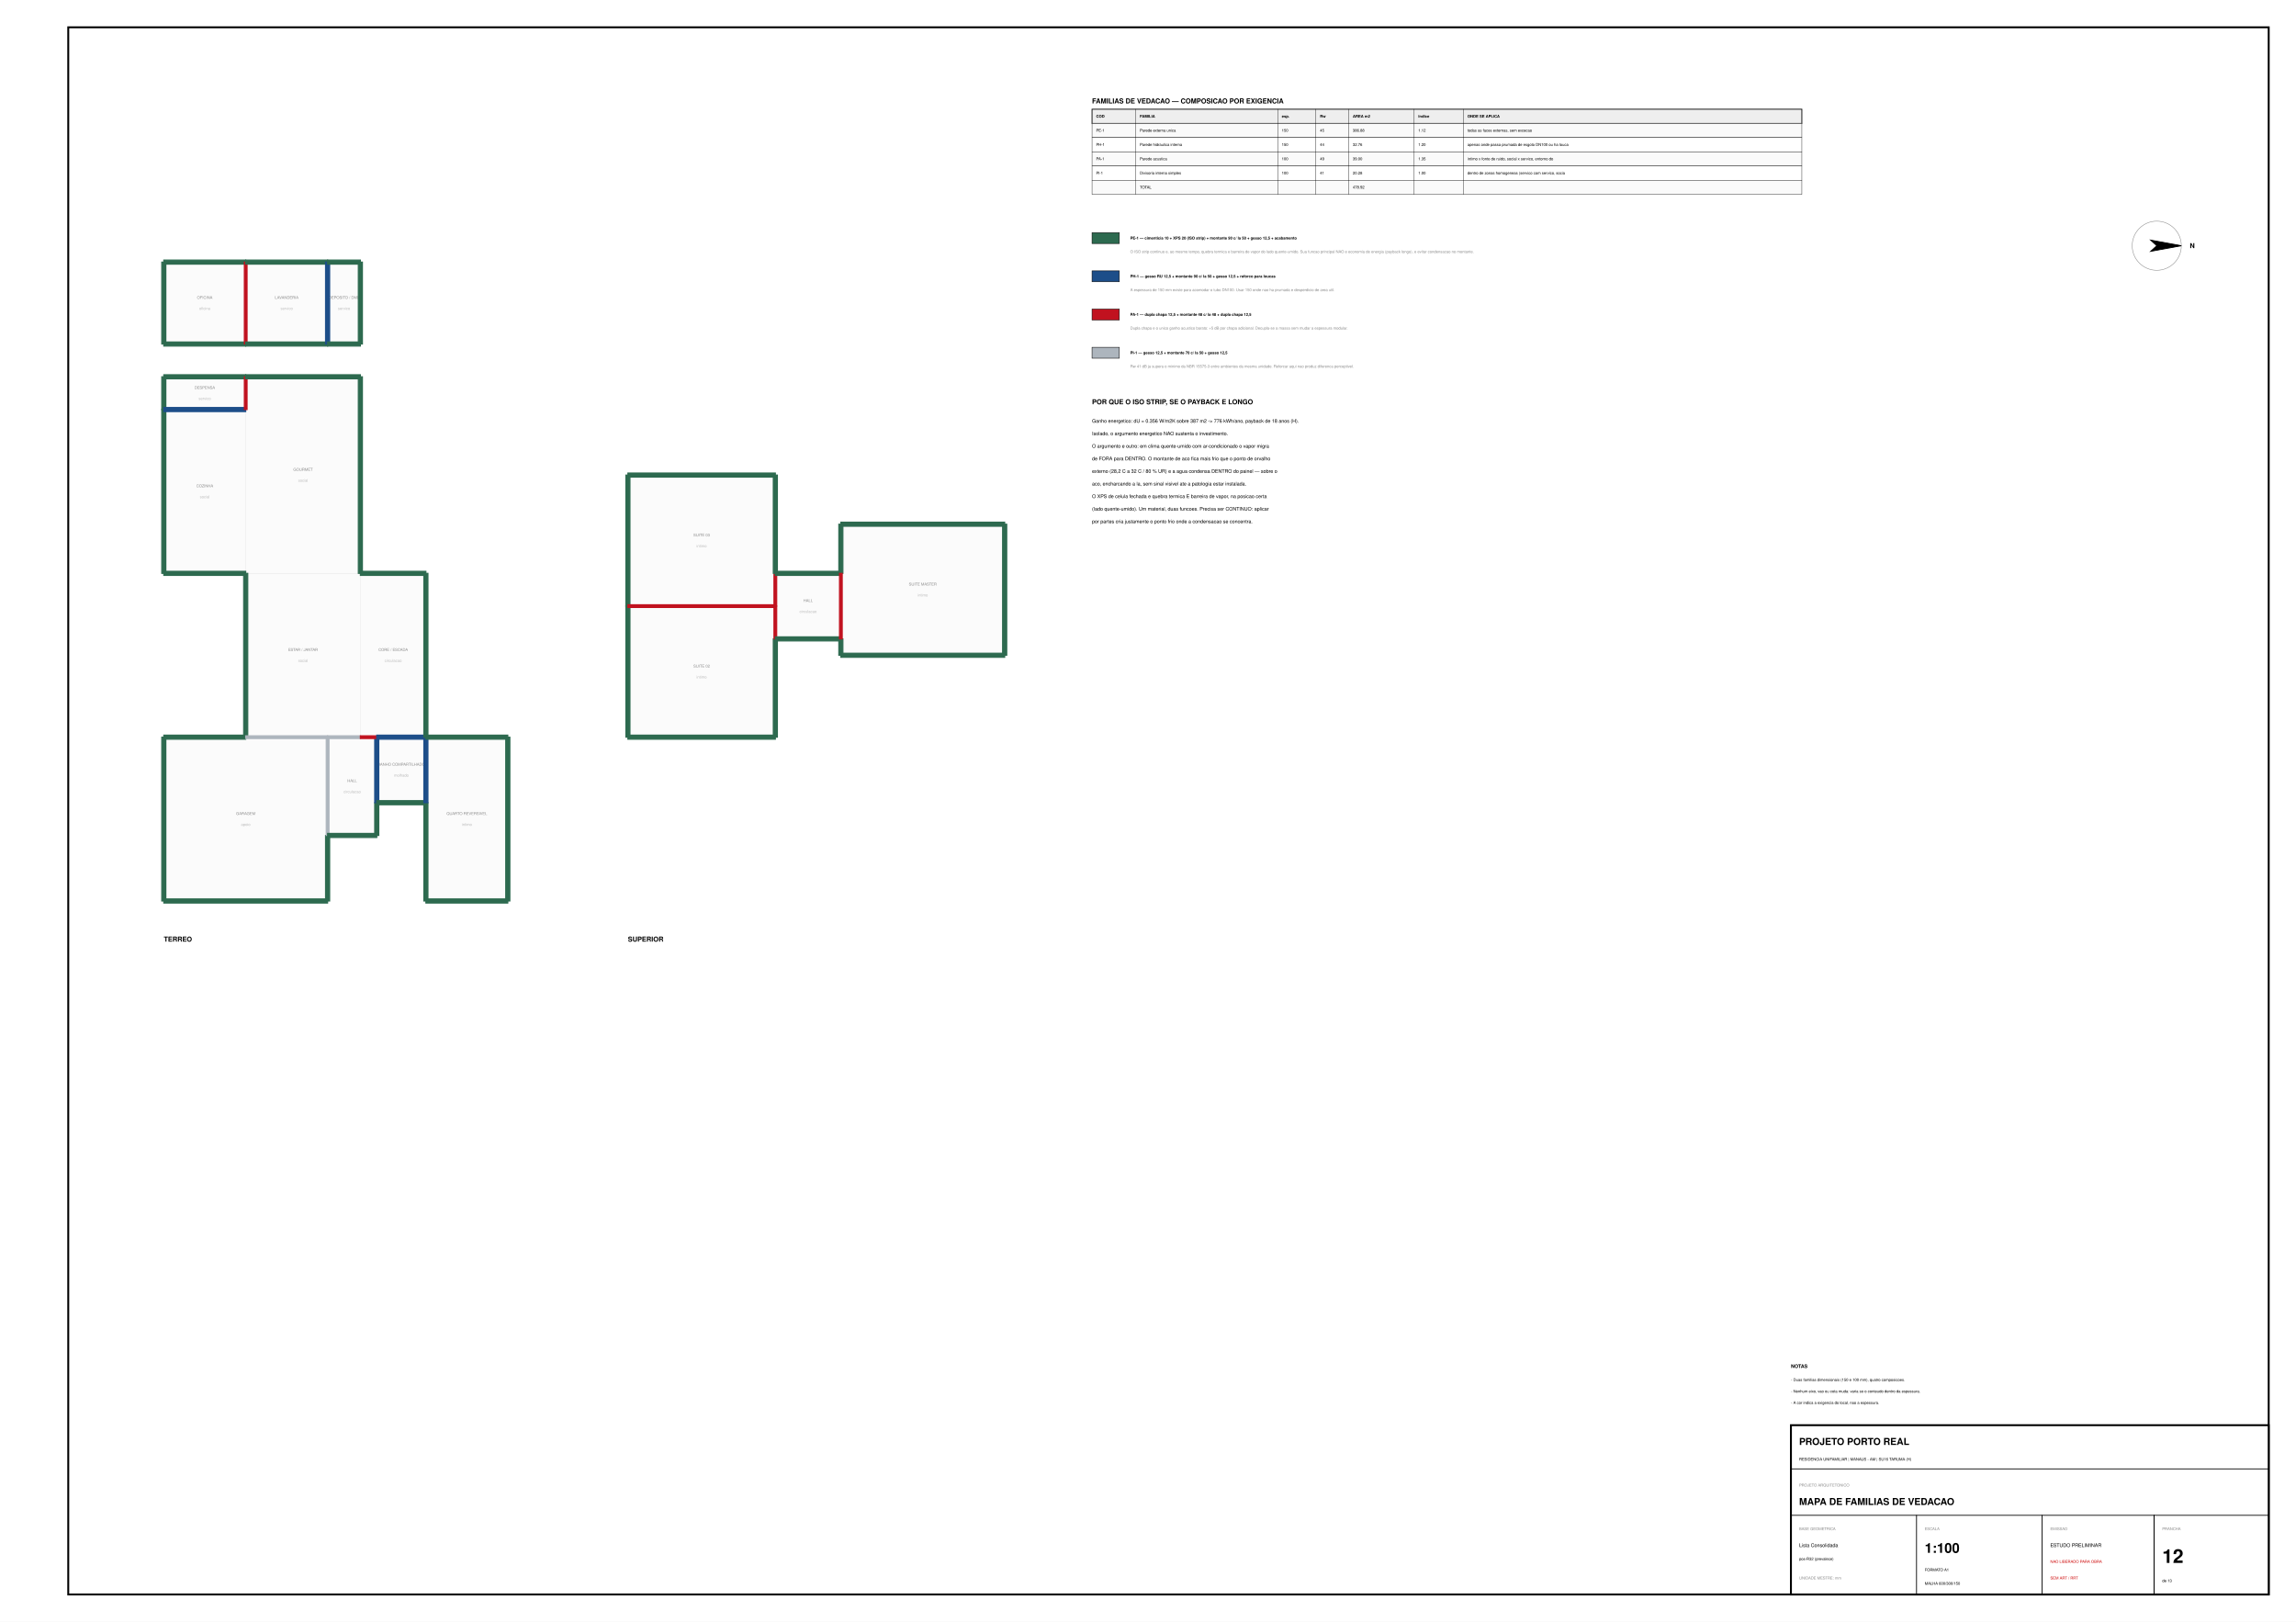
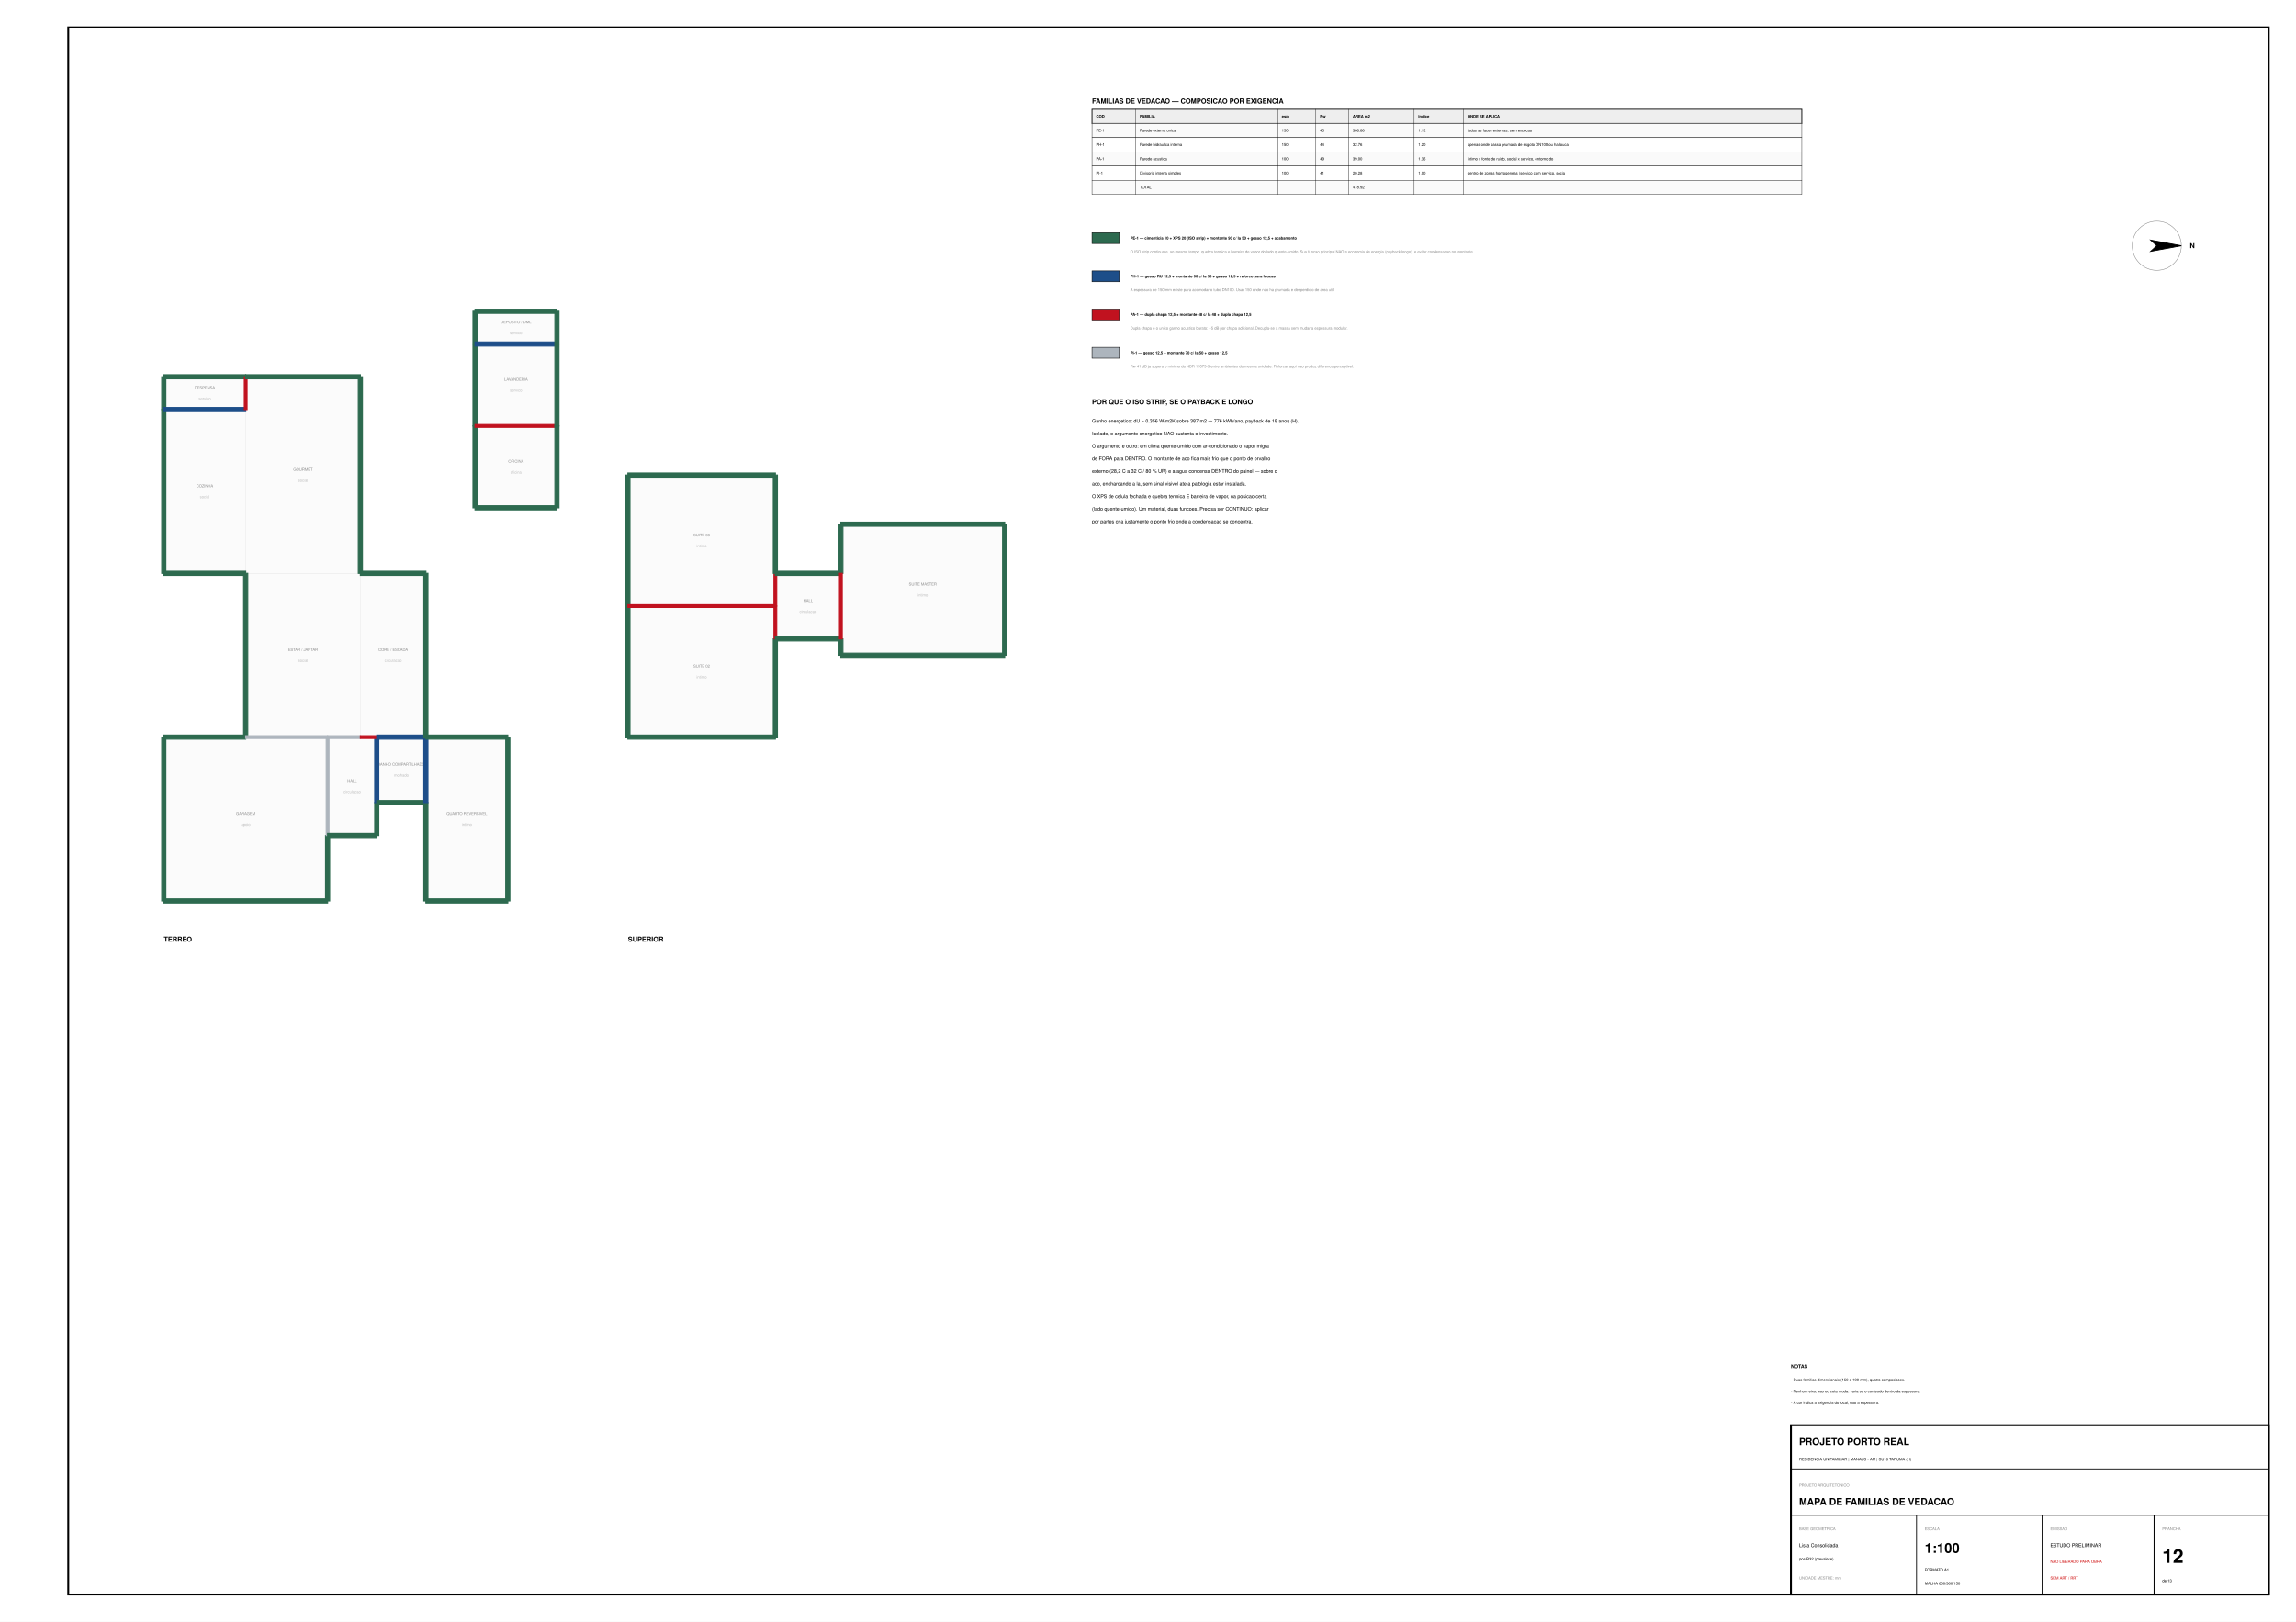
<svg xmlns="http://www.w3.org/2000/svg" version="1.1" width="841mm" height="594mm" viewBox="0 0 841 594">
  <rect width="841" height="594" fill="#ffffff" />
  <rect x="25.0" y="10" width="806.00" height="574.00" fill="none" stroke="#000" stroke-width="0.7" />
  <polygon points="656.000,522.000 831.000,522.000 831.000,584.000 656.000,584.000" stroke="#000000" stroke-width="0.7" fill="#fff" stroke-linejoin="miter" />
  <text x="659.000" y="528.000" font-family="Helvetica, Arial, sans-serif" font-size="3.50" font-weight="bold" fill="#000000" text-anchor="start" dominant-baseline="middle">PROJETO PORTO REAL</text>
  <text x="659.000" y="534.500" font-family="Helvetica, Arial, sans-serif" font-size="1.40" font-weight="normal" fill="#000000" text-anchor="start" dominant-baseline="middle">RESIDENCIA UNIFAMILIAR  |  MANAUS - AM  |  SU16 TARUMA (H)</text>
  <line x1="656.000" y1="538.000" x2="831.000" y2="538.000" stroke="#000000" stroke-width="0.3" fill="none" stroke-linecap="round" />
  <text x="659.000" y="544.000" font-family="Helvetica, Arial, sans-serif" font-size="1.40" font-weight="normal" fill="#8a8a8a" text-anchor="start" dominant-baseline="middle">PROJETO ARQUITETONICO</text>
  <text x="659.000" y="550.000" font-family="Helvetica, Arial, sans-serif" font-size="3.50" font-weight="bold" fill="#000000" text-anchor="start" dominant-baseline="middle">MAPA DE FAMILIAS DE VEDACAO</text>
  <line x1="656.000" y1="555.000" x2="831.000" y2="555.000" stroke="#000000" stroke-width="0.3" fill="none" stroke-linecap="round" />
  <line x1="702.000" y1="555.000" x2="702.000" y2="584.000" stroke="#000000" stroke-width="0.3" fill="none" stroke-linecap="round" />
  <line x1="748.000" y1="555.000" x2="748.000" y2="584.000" stroke="#000000" stroke-width="0.3" fill="none" stroke-linecap="round" />
  <line x1="789.000" y1="555.000" x2="789.000" y2="584.000" stroke="#000000" stroke-width="0.3" fill="none" stroke-linecap="round" />
  <line x1="789.000" y1="555.000" x2="789.000" y2="584.000" stroke="#000000" stroke-width="0.3" fill="none" stroke-linecap="round" />
  <text x="659.000" y="560.000" font-family="Helvetica, Arial, sans-serif" font-size="1.40" font-weight="normal" fill="#8a8a8a" text-anchor="start" dominant-baseline="middle">BASE GEOMETRICA</text>
  <text x="659.000" y="566.000" font-family="Helvetica, Arial, sans-serif" font-size="1.80" font-weight="normal" fill="#000000" text-anchor="start" dominant-baseline="middle">Lista Consolidada</text>
  <text x="659.000" y="571.000" font-family="Helvetica, Arial, sans-serif" font-size="1.40" font-weight="normal" fill="#000000" text-anchor="start" dominant-baseline="middle">pos-R32 (prevalece)</text>
  <text x="659.000" y="578.000" font-family="Helvetica, Arial, sans-serif" font-size="1.40" font-weight="normal" fill="#8a8a8a" text-anchor="start" dominant-baseline="middle">UNIDADE MESTRE: mm</text>
  <text x="705.000" y="560.000" font-family="Helvetica, Arial, sans-serif" font-size="1.40" font-weight="normal" fill="#8a8a8a" text-anchor="start" dominant-baseline="middle">ESCALA</text>
  <text x="705.000" y="567.000" font-family="Helvetica, Arial, sans-serif" font-size="5.00" font-weight="bold" fill="#000000" text-anchor="start" dominant-baseline="middle">1:100</text>
  <text x="705.000" y="575.000" font-family="Helvetica, Arial, sans-serif" font-size="1.40" font-weight="normal" fill="#000000" text-anchor="start" dominant-baseline="middle">FORMATO A1</text>
  <text x="705.000" y="580.000" font-family="Helvetica, Arial, sans-serif" font-size="1.40" font-weight="normal" fill="#000000" text-anchor="start" dominant-baseline="middle">MALHA 600/300/150</text>
  <text x="751.000" y="560.000" font-family="Helvetica, Arial, sans-serif" font-size="1.40" font-weight="normal" fill="#8a8a8a" text-anchor="start" dominant-baseline="middle">EMISSAO</text>
  <text x="751.000" y="566.000" font-family="Helvetica, Arial, sans-serif" font-size="1.80" font-weight="normal" fill="#000000" text-anchor="start" dominant-baseline="middle">ESTUDO PRELIMINAR</text>
  <text x="751.000" y="572.000" font-family="Helvetica, Arial, sans-serif" font-size="1.40" font-weight="normal" fill="#c00" text-anchor="start" dominant-baseline="middle">NAO LIBERADO PARA OBRA</text>
  <text x="751.000" y="578.000" font-family="Helvetica, Arial, sans-serif" font-size="1.40" font-weight="normal" fill="#c00" text-anchor="start" dominant-baseline="middle">SEM ART / RRT</text>
  <text x="792.000" y="560.000" font-family="Helvetica, Arial, sans-serif" font-size="1.40" font-weight="normal" fill="#8a8a8a" text-anchor="start" dominant-baseline="middle">PRANCHA</text>
  <text x="792.000" y="570.000" font-family="Helvetica, Arial, sans-serif" font-size="7.00" font-weight="bold" fill="#000000" text-anchor="start" dominant-baseline="middle">12</text>
  <text x="792.000" y="579.000" font-family="Helvetica, Arial, sans-serif" font-size="1.40" font-weight="normal" fill="#000000" text-anchor="start" dominant-baseline="middle">de 13</text>
  <text x="656.000" y="500.400" font-family="Helvetica, Arial, sans-serif" font-size="1.80" font-weight="bold" fill="#000000" text-anchor="start" dominant-baseline="middle">NOTAS</text>
  <text x="656.000" y="505.400" font-family="Helvetica, Arial, sans-serif" font-size="1.40" font-weight="normal" fill="#000000" text-anchor="start" dominant-baseline="middle">- Duas familias dimensionais (150 e 100 mm), quatro composicoes.</text>
  <text x="656.000" y="509.600" font-family="Helvetica, Arial, sans-serif" font-size="1.40" font-weight="normal" fill="#000000" text-anchor="start" dominant-baseline="middle">- Nenhum eixo, vao ou cota muda: varia so o conteudo dentro da espessura.</text>
  <text x="656.000" y="513.800" font-family="Helvetica, Arial, sans-serif" font-size="1.40" font-weight="normal" fill="#000000" text-anchor="start" dominant-baseline="middle">- A cor indica a exigencia do local, nao a espessura.</text>
  <polygon points="60.000,330.000 120.000,330.000 120.000,270.000 60.000,270.000" stroke="#e8e8e8" stroke-width="0.13" fill="#fbfbfb" stroke-linejoin="miter" />
  <text x="90.000" y="298.000" font-family="Helvetica, Arial, sans-serif" font-size="1.40" font-weight="normal" fill="#8a8a8a" text-anchor="middle" dominant-baseline="middle">GARAGEM</text>
  <text x="90.000" y="302.000" font-family="Helvetica, Arial, sans-serif" font-size="1.40" font-weight="normal" fill="#bbb" text-anchor="middle" dominant-baseline="middle">apoio</text>
  <polygon points="120.000,306.000 138.000,306.000 138.000,270.000 120.000,270.000" stroke="#e8e8e8" stroke-width="0.13" fill="#fbfbfb" stroke-linejoin="miter" />
  <text x="129.000" y="286.000" font-family="Helvetica, Arial, sans-serif" font-size="1.40" font-weight="normal" fill="#8a8a8a" text-anchor="middle" dominant-baseline="middle">HALL</text>
  <text x="129.000" y="290.000" font-family="Helvetica, Arial, sans-serif" font-size="1.40" font-weight="normal" fill="#bbb" text-anchor="middle" dominant-baseline="middle">circulacao</text>
  <polygon points="138.000,294.000 156.000,294.000 156.000,270.000 138.000,270.000" stroke="#e8e8e8" stroke-width="0.13" fill="#fbfbfb" stroke-linejoin="miter" />
  <text x="147.000" y="280.000" font-family="Helvetica, Arial, sans-serif" font-size="1.40" font-weight="normal" fill="#8a8a8a" text-anchor="middle" dominant-baseline="middle">BANHO COMPARTILHADO</text>
  <text x="147.000" y="284.000" font-family="Helvetica, Arial, sans-serif" font-size="1.40" font-weight="normal" fill="#bbb" text-anchor="middle" dominant-baseline="middle">molhado</text>
  <polygon points="156.000,330.000 186.000,330.000 186.000,270.000 156.000,270.000" stroke="#e8e8e8" stroke-width="0.13" fill="#fbfbfb" stroke-linejoin="miter" />
  <text x="171.000" y="298.000" font-family="Helvetica, Arial, sans-serif" font-size="1.40" font-weight="normal" fill="#8a8a8a" text-anchor="middle" dominant-baseline="middle">QUARTO REVERSIVEL</text>
  <text x="171.000" y="302.000" font-family="Helvetica, Arial, sans-serif" font-size="1.40" font-weight="normal" fill="#bbb" text-anchor="middle" dominant-baseline="middle">intimo</text>
  <polygon points="90.000,270.000 132.000,270.000 132.000,210.000 90.000,210.000" stroke="#e8e8e8" stroke-width="0.13" fill="#fbfbfb" stroke-linejoin="miter" />
  <text x="111.000" y="238.000" font-family="Helvetica, Arial, sans-serif" font-size="1.40" font-weight="normal" fill="#8a8a8a" text-anchor="middle" dominant-baseline="middle">ESTAR / JANTAR</text>
  <text x="111.000" y="242.000" font-family="Helvetica, Arial, sans-serif" font-size="1.40" font-weight="normal" fill="#bbb" text-anchor="middle" dominant-baseline="middle">social</text>
  <polygon points="132.000,270.000 156.000,270.000 156.000,210.000 132.000,210.000" stroke="#e8e8e8" stroke-width="0.13" fill="#fbfbfb" stroke-linejoin="miter" />
  <text x="144.000" y="238.000" font-family="Helvetica, Arial, sans-serif" font-size="1.40" font-weight="normal" fill="#8a8a8a" text-anchor="middle" dominant-baseline="middle">CORE / ESCADA</text>
  <text x="144.000" y="242.000" font-family="Helvetica, Arial, sans-serif" font-size="1.40" font-weight="normal" fill="#bbb" text-anchor="middle" dominant-baseline="middle">circulacao</text>
  <polygon points="60.000,210.000 90.000,210.000 90.000,150.000 60.000,150.000" stroke="#e8e8e8" stroke-width="0.13" fill="#fbfbfb" stroke-linejoin="miter" />
  <text x="75.000" y="178.000" font-family="Helvetica, Arial, sans-serif" font-size="1.40" font-weight="normal" fill="#8a8a8a" text-anchor="middle" dominant-baseline="middle">COZINHA</text>
  <text x="75.000" y="182.000" font-family="Helvetica, Arial, sans-serif" font-size="1.40" font-weight="normal" fill="#bbb" text-anchor="middle" dominant-baseline="middle">social</text>
  <polygon points="90.000,210.000 132.000,210.000 132.000,138.000 90.000,138.000" stroke="#e8e8e8" stroke-width="0.13" fill="#fbfbfb" stroke-linejoin="miter" />
  <text x="111.000" y="172.000" font-family="Helvetica, Arial, sans-serif" font-size="1.40" font-weight="normal" fill="#8a8a8a" text-anchor="middle" dominant-baseline="middle">GOURMET</text>
  <text x="111.000" y="176.000" font-family="Helvetica, Arial, sans-serif" font-size="1.40" font-weight="normal" fill="#bbb" text-anchor="middle" dominant-baseline="middle">social</text>
  <polygon points="60.000,150.000 90.000,150.000 90.000,138.000 60.000,138.000" stroke="#e8e8e8" stroke-width="0.13" fill="#fbfbfb" stroke-linejoin="miter" />
  <text x="75.000" y="142.000" font-family="Helvetica, Arial, sans-serif" font-size="1.40" font-weight="normal" fill="#8a8a8a" text-anchor="middle" dominant-baseline="middle">DESPENSA</text>
  <text x="75.000" y="146.000" font-family="Helvetica, Arial, sans-serif" font-size="1.40" font-weight="normal" fill="#bbb" text-anchor="middle" dominant-baseline="middle">servico</text>
-   <polygon points="60.000,126.000 90.000,126.000 90.000,96.000 60.000,96.000" stroke="#e8e8e8" stroke-width="0.13" fill="#fbfbfb" stroke-linejoin="miter" />
-   <text x="75.000" y="109.000" font-family="Helvetica, Arial, sans-serif" font-size="1.40" font-weight="normal" fill="#8a8a8a" text-anchor="middle" dominant-baseline="middle">OFICINA</text>
-   <text x="75.000" y="113.000" font-family="Helvetica, Arial, sans-serif" font-size="1.40" font-weight="normal" fill="#bbb" text-anchor="middle" dominant-baseline="middle">oficina</text>
-   <polygon points="90.000,126.000 120.000,126.000 120.000,96.000 90.000,96.000" stroke="#e8e8e8" stroke-width="0.13" fill="#fbfbfb" stroke-linejoin="miter" />
-   <text x="105.000" y="109.000" font-family="Helvetica, Arial, sans-serif" font-size="1.40" font-weight="normal" fill="#8a8a8a" text-anchor="middle" dominant-baseline="middle">LAVANDERIA</text>
-   <text x="105.000" y="113.000" font-family="Helvetica, Arial, sans-serif" font-size="1.40" font-weight="normal" fill="#bbb" text-anchor="middle" dominant-baseline="middle">servico</text>
-   <polygon points="120.000,126.000 132.000,126.000 132.000,96.000 120.000,96.000" stroke="#e8e8e8" stroke-width="0.13" fill="#fbfbfb" stroke-linejoin="miter" />
-   <text x="126.000" y="109.000" font-family="Helvetica, Arial, sans-serif" font-size="1.40" font-weight="normal" fill="#8a8a8a" text-anchor="middle" dominant-baseline="middle">DEPOSITO / DML</text>
-   <text x="126.000" y="113.000" font-family="Helvetica, Arial, sans-serif" font-size="1.40" font-weight="normal" fill="#bbb" text-anchor="middle" dominant-baseline="middle">servico</text>
+   <polygon points="174.000,186.000 204.000,186.000 204.000,156.000 174.000,156.000" stroke="#e8e8e8" stroke-width="0.13" fill="#fbfbfb" stroke-linejoin="miter" />
+   <text x="189.000" y="169.000" font-family="Helvetica, Arial, sans-serif" font-size="1.40" font-weight="normal" fill="#8a8a8a" text-anchor="middle" dominant-baseline="middle">OFICINA</text>
+   <text x="189.000" y="173.000" font-family="Helvetica, Arial, sans-serif" font-size="1.40" font-weight="normal" fill="#bbb" text-anchor="middle" dominant-baseline="middle">oficina</text>
+   <polygon points="174.000,156.000 204.000,156.000 204.000,126.000 174.000,126.000" stroke="#e8e8e8" stroke-width="0.13" fill="#fbfbfb" stroke-linejoin="miter" />
+   <text x="189.000" y="139.000" font-family="Helvetica, Arial, sans-serif" font-size="1.40" font-weight="normal" fill="#8a8a8a" text-anchor="middle" dominant-baseline="middle">LAVANDERIA</text>
+   <text x="189.000" y="143.000" font-family="Helvetica, Arial, sans-serif" font-size="1.40" font-weight="normal" fill="#bbb" text-anchor="middle" dominant-baseline="middle">servico</text>
+   <polygon points="174.000,126.000 204.000,126.000 204.000,114.000 174.000,114.000" stroke="#e8e8e8" stroke-width="0.13" fill="#fbfbfb" stroke-linejoin="miter" />
+   <text x="189.000" y="118.000" font-family="Helvetica, Arial, sans-serif" font-size="1.40" font-weight="normal" fill="#8a8a8a" text-anchor="middle" dominant-baseline="middle">DEPOSITO / DML</text>
+   <text x="189.000" y="122.000" font-family="Helvetica, Arial, sans-serif" font-size="1.40" font-weight="normal" fill="#bbb" text-anchor="middle" dominant-baseline="middle">servico</text>
  <polygon points="59.250,330.000 60.750,330.000 60.750,270.000 59.250,270.000" stroke="#2d6a4f" stroke-width="0.4" fill="#2d6a4f" stroke-linejoin="miter" />
  <polygon points="59.250,210.000 60.750,210.000 60.750,150.000 59.250,150.000" stroke="#2d6a4f" stroke-width="0.4" fill="#2d6a4f" stroke-linejoin="miter" />
  <polygon points="59.250,150.000 60.750,150.000 60.750,138.000 59.250,138.000" stroke="#2d6a4f" stroke-width="0.4" fill="#2d6a4f" stroke-linejoin="miter" />
-   <polygon points="59.250,126.000 60.750,126.000 60.750,96.000 59.250,96.000" stroke="#2d6a4f" stroke-width="0.4" fill="#2d6a4f" stroke-linejoin="miter" />
  <polygon points="60.000,330.750 120.000,330.750 120.000,329.250 60.000,329.250" stroke="#2d6a4f" stroke-width="0.4" fill="#2d6a4f" stroke-linejoin="miter" />
  <polygon points="60.000,270.750 90.000,270.750 90.000,269.250 60.000,269.250" stroke="#2d6a4f" stroke-width="0.4" fill="#2d6a4f" stroke-linejoin="miter" />
  <polygon points="60.000,210.750 90.000,210.750 90.000,209.250 60.000,209.250" stroke="#2d6a4f" stroke-width="0.4" fill="#2d6a4f" stroke-linejoin="miter" />
  <polygon points="60.000,150.750 90.000,150.750 90.000,149.250 60.000,149.250" stroke="#1d4e89" stroke-width="0.4" fill="#1d4e89" stroke-linejoin="miter" />
  <polygon points="60.000,138.750 90.000,138.750 90.000,137.250 60.000,137.250" stroke="#2d6a4f" stroke-width="0.4" fill="#2d6a4f" stroke-linejoin="miter" />
-   <polygon points="60.000,126.750 90.000,126.750 90.000,125.250 60.000,125.250" stroke="#2d6a4f" stroke-width="0.4" fill="#2d6a4f" stroke-linejoin="miter" />
-   <polygon points="60.000,96.750 90.000,96.750 90.000,95.250 60.000,95.250" stroke="#2d6a4f" stroke-width="0.4" fill="#2d6a4f" stroke-linejoin="miter" />
  <polygon points="89.250,270.000 90.750,270.000 90.750,210.000 89.250,210.000" stroke="#2d6a4f" stroke-width="0.4" fill="#2d6a4f" stroke-linejoin="miter" />
  <polygon points="89.500,150.000 90.500,150.000 90.500,138.000 89.500,138.000" stroke="#c1121f" stroke-width="0.4" fill="#c1121f" stroke-linejoin="miter" />
-   <polygon points="89.500,126.000 90.500,126.000 90.500,96.000 89.500,96.000" stroke="#c1121f" stroke-width="0.4" fill="#c1121f" stroke-linejoin="miter" />
  <polygon points="90.000,270.500 120.000,270.500 120.000,269.500 90.000,269.500" stroke="#adb5bd" stroke-width="0.4" fill="#adb5bd" stroke-linejoin="miter" />
  <polygon points="90.000,138.750 132.000,138.750 132.000,137.250 90.000,137.250" stroke="#2d6a4f" stroke-width="0.4" fill="#2d6a4f" stroke-linejoin="miter" />
-   <polygon points="90.000,126.750 120.000,126.750 120.000,125.250 90.000,125.250" stroke="#2d6a4f" stroke-width="0.4" fill="#2d6a4f" stroke-linejoin="miter" />
-   <polygon points="90.000,96.750 120.000,96.750 120.000,95.250 90.000,95.250" stroke="#2d6a4f" stroke-width="0.4" fill="#2d6a4f" stroke-linejoin="miter" />
  <polygon points="119.250,330.000 120.750,330.000 120.750,306.000 119.250,306.000" stroke="#2d6a4f" stroke-width="0.4" fill="#2d6a4f" stroke-linejoin="miter" />
  <polygon points="119.500,306.000 120.500,306.000 120.500,270.000 119.500,270.000" stroke="#adb5bd" stroke-width="0.4" fill="#adb5bd" stroke-linejoin="miter" />
-   <polygon points="119.250,126.000 120.750,126.000 120.750,96.000 119.250,96.000" stroke="#1d4e89" stroke-width="0.4" fill="#1d4e89" stroke-linejoin="miter" />
  <polygon points="120.000,306.750 138.000,306.750 138.000,305.250 120.000,305.250" stroke="#2d6a4f" stroke-width="0.4" fill="#2d6a4f" stroke-linejoin="miter" />
  <polygon points="120.000,270.500 132.000,270.500 132.000,269.500 120.000,269.500" stroke="#adb5bd" stroke-width="0.4" fill="#adb5bd" stroke-linejoin="miter" />
-   <polygon points="120.000,126.750 132.000,126.750 132.000,125.250 120.000,125.250" stroke="#2d6a4f" stroke-width="0.4" fill="#2d6a4f" stroke-linejoin="miter" />
-   <polygon points="120.000,96.750 132.000,96.750 132.000,95.250 120.000,95.250" stroke="#2d6a4f" stroke-width="0.4" fill="#2d6a4f" stroke-linejoin="miter" />
  <polygon points="131.250,210.000 132.750,210.000 132.750,138.000 131.250,138.000" stroke="#2d6a4f" stroke-width="0.4" fill="#2d6a4f" stroke-linejoin="miter" />
-   <polygon points="131.250,126.000 132.750,126.000 132.750,96.000 131.250,96.000" stroke="#2d6a4f" stroke-width="0.4" fill="#2d6a4f" stroke-linejoin="miter" />
  <polygon points="137.250,306.000 138.750,306.000 138.750,294.000 137.250,294.000" stroke="#2d6a4f" stroke-width="0.4" fill="#2d6a4f" stroke-linejoin="miter" />
  <polygon points="137.250,294.000 138.750,294.000 138.750,270.000 137.250,270.000" stroke="#1d4e89" stroke-width="0.4" fill="#1d4e89" stroke-linejoin="miter" />
  <polygon points="132.000,270.500 138.000,270.500 138.000,269.500 132.000,269.500" stroke="#c1121f" stroke-width="0.4" fill="#c1121f" stroke-linejoin="miter" />
  <polygon points="132.000,210.750 156.000,210.750 156.000,209.250 132.000,209.250" stroke="#2d6a4f" stroke-width="0.4" fill="#2d6a4f" stroke-linejoin="miter" />
  <polygon points="138.000,294.750 156.000,294.750 156.000,293.250 138.000,293.250" stroke="#2d6a4f" stroke-width="0.4" fill="#2d6a4f" stroke-linejoin="miter" />
  <polygon points="138.000,270.750 156.000,270.750 156.000,269.250 138.000,269.250" stroke="#1d4e89" stroke-width="0.4" fill="#1d4e89" stroke-linejoin="miter" />
  <polygon points="155.250,330.000 156.750,330.000 156.750,294.000 155.250,294.000" stroke="#2d6a4f" stroke-width="0.4" fill="#2d6a4f" stroke-linejoin="miter" />
  <polygon points="155.250,294.000 156.750,294.000 156.750,270.000 155.250,270.000" stroke="#1d4e89" stroke-width="0.4" fill="#1d4e89" stroke-linejoin="miter" />
  <polygon points="155.250,270.000 156.750,270.000 156.750,210.000 155.250,210.000" stroke="#2d6a4f" stroke-width="0.4" fill="#2d6a4f" stroke-linejoin="miter" />
  <polygon points="156.000,330.750 186.000,330.750 186.000,329.250 156.000,329.250" stroke="#2d6a4f" stroke-width="0.4" fill="#2d6a4f" stroke-linejoin="miter" />
  <polygon points="156.000,270.750 186.000,270.750 186.000,269.250 156.000,269.250" stroke="#2d6a4f" stroke-width="0.4" fill="#2d6a4f" stroke-linejoin="miter" />
+   <polygon points="173.250,186.000 174.750,186.000 174.750,156.000 173.250,156.000" stroke="#2d6a4f" stroke-width="0.4" fill="#2d6a4f" stroke-linejoin="miter" />
+   <polygon points="173.250,156.000 174.750,156.000 174.750,126.000 173.250,126.000" stroke="#2d6a4f" stroke-width="0.4" fill="#2d6a4f" stroke-linejoin="miter" />
+   <polygon points="173.250,126.000 174.750,126.000 174.750,114.000 173.250,114.000" stroke="#2d6a4f" stroke-width="0.4" fill="#2d6a4f" stroke-linejoin="miter" />
+   <polygon points="174.000,186.750 204.000,186.750 204.000,185.250 174.000,185.250" stroke="#2d6a4f" stroke-width="0.4" fill="#2d6a4f" stroke-linejoin="miter" />
+   <polygon points="174.000,156.500 204.000,156.500 204.000,155.500 174.000,155.500" stroke="#c1121f" stroke-width="0.4" fill="#c1121f" stroke-linejoin="miter" />
+   <polygon points="174.000,126.750 204.000,126.750 204.000,125.250 174.000,125.250" stroke="#1d4e89" stroke-width="0.4" fill="#1d4e89" stroke-linejoin="miter" />
+   <polygon points="174.000,114.750 204.000,114.750 204.000,113.250 174.000,113.250" stroke="#2d6a4f" stroke-width="0.4" fill="#2d6a4f" stroke-linejoin="miter" />
  <polygon points="185.250,330.000 186.750,330.000 186.750,270.000 185.250,270.000" stroke="#2d6a4f" stroke-width="0.4" fill="#2d6a4f" stroke-linejoin="miter" />
+   <polygon points="203.250,186.000 204.750,186.000 204.750,156.000 203.250,156.000" stroke="#2d6a4f" stroke-width="0.4" fill="#2d6a4f" stroke-linejoin="miter" />
+   <polygon points="203.250,156.000 204.750,156.000 204.750,126.000 203.250,126.000" stroke="#2d6a4f" stroke-width="0.4" fill="#2d6a4f" stroke-linejoin="miter" />
+   <polygon points="203.250,126.000 204.750,126.000 204.750,114.000 203.250,114.000" stroke="#2d6a4f" stroke-width="0.4" fill="#2d6a4f" stroke-linejoin="miter" />
  <text x="60.000" y="344.000" font-family="Helvetica, Arial, sans-serif" font-size="2.50" font-weight="bold" fill="#000000" text-anchor="start" dominant-baseline="middle">TERREO</text>
  <polygon points="230.000,270.000 284.000,270.000 284.000,222.000 230.000,222.000" stroke="#e8e8e8" stroke-width="0.13" fill="#fbfbfb" stroke-linejoin="miter" />
  <text x="257.000" y="244.000" font-family="Helvetica, Arial, sans-serif" font-size="1.40" font-weight="normal" fill="#8a8a8a" text-anchor="middle" dominant-baseline="middle">SUITE 02</text>
  <text x="257.000" y="248.000" font-family="Helvetica, Arial, sans-serif" font-size="1.40" font-weight="normal" fill="#bbb" text-anchor="middle" dominant-baseline="middle">intimo</text>
  <polygon points="230.000,222.000 284.000,222.000 284.000,174.000 230.000,174.000" stroke="#e8e8e8" stroke-width="0.13" fill="#fbfbfb" stroke-linejoin="miter" />
  <text x="257.000" y="196.000" font-family="Helvetica, Arial, sans-serif" font-size="1.40" font-weight="normal" fill="#8a8a8a" text-anchor="middle" dominant-baseline="middle">SUITE 03</text>
  <text x="257.000" y="200.000" font-family="Helvetica, Arial, sans-serif" font-size="1.40" font-weight="normal" fill="#bbb" text-anchor="middle" dominant-baseline="middle">intimo</text>
  <polygon points="284.000,234.000 308.000,234.000 308.000,210.000 284.000,210.000" stroke="#e8e8e8" stroke-width="0.13" fill="#fbfbfb" stroke-linejoin="miter" />
  <text x="296.000" y="220.000" font-family="Helvetica, Arial, sans-serif" font-size="1.40" font-weight="normal" fill="#8a8a8a" text-anchor="middle" dominant-baseline="middle">HALL</text>
  <text x="296.000" y="224.000" font-family="Helvetica, Arial, sans-serif" font-size="1.40" font-weight="normal" fill="#bbb" text-anchor="middle" dominant-baseline="middle">circulacao</text>
  <polygon points="308.000,240.000 368.000,240.000 368.000,192.000 308.000,192.000" stroke="#e8e8e8" stroke-width="0.13" fill="#fbfbfb" stroke-linejoin="miter" />
  <text x="338.000" y="214.000" font-family="Helvetica, Arial, sans-serif" font-size="1.40" font-weight="normal" fill="#8a8a8a" text-anchor="middle" dominant-baseline="middle">SUITE MASTER</text>
  <text x="338.000" y="218.000" font-family="Helvetica, Arial, sans-serif" font-size="1.40" font-weight="normal" fill="#bbb" text-anchor="middle" dominant-baseline="middle">intimo</text>
  <polygon points="229.250,270.000 230.750,270.000 230.750,222.000 229.250,222.000" stroke="#2d6a4f" stroke-width="0.4" fill="#2d6a4f" stroke-linejoin="miter" />
  <polygon points="229.250,222.000 230.750,222.000 230.750,174.000 229.250,174.000" stroke="#2d6a4f" stroke-width="0.4" fill="#2d6a4f" stroke-linejoin="miter" />
  <polygon points="230.000,270.750 284.000,270.750 284.000,269.250 230.000,269.250" stroke="#2d6a4f" stroke-width="0.4" fill="#2d6a4f" stroke-linejoin="miter" />
  <polygon points="230.000,222.500 284.000,222.500 284.000,221.500 230.000,221.500" stroke="#c1121f" stroke-width="0.4" fill="#c1121f" stroke-linejoin="miter" />
  <polygon points="230.000,174.750 284.000,174.750 284.000,173.250 230.000,173.250" stroke="#2d6a4f" stroke-width="0.4" fill="#2d6a4f" stroke-linejoin="miter" />
  <polygon points="283.250,270.000 284.750,270.000 284.750,234.000 283.250,234.000" stroke="#2d6a4f" stroke-width="0.4" fill="#2d6a4f" stroke-linejoin="miter" />
  <polygon points="283.500,234.000 284.500,234.000 284.500,222.000 283.500,222.000" stroke="#c1121f" stroke-width="0.4" fill="#c1121f" stroke-linejoin="miter" />
  <polygon points="283.500,222.000 284.500,222.000 284.500,210.000 283.500,210.000" stroke="#c1121f" stroke-width="0.4" fill="#c1121f" stroke-linejoin="miter" />
  <polygon points="283.250,210.000 284.750,210.000 284.750,174.000 283.250,174.000" stroke="#2d6a4f" stroke-width="0.4" fill="#2d6a4f" stroke-linejoin="miter" />
  <polygon points="284.000,234.750 308.000,234.750 308.000,233.250 284.000,233.250" stroke="#2d6a4f" stroke-width="0.4" fill="#2d6a4f" stroke-linejoin="miter" />
  <polygon points="284.000,210.750 308.000,210.750 308.000,209.250 284.000,209.250" stroke="#2d6a4f" stroke-width="0.4" fill="#2d6a4f" stroke-linejoin="miter" />
  <polygon points="307.250,240.000 308.750,240.000 308.750,234.000 307.250,234.000" stroke="#2d6a4f" stroke-width="0.4" fill="#2d6a4f" stroke-linejoin="miter" />
  <polygon points="307.250,210.000 308.750,210.000 308.750,192.000 307.250,192.000" stroke="#2d6a4f" stroke-width="0.4" fill="#2d6a4f" stroke-linejoin="miter" />
  <polygon points="307.500,234.000 308.500,234.000 308.500,210.000 307.500,210.000" stroke="#c1121f" stroke-width="0.4" fill="#c1121f" stroke-linejoin="miter" />
  <polygon points="308.000,240.750 368.000,240.750 368.000,239.250 308.000,239.250" stroke="#2d6a4f" stroke-width="0.4" fill="#2d6a4f" stroke-linejoin="miter" />
  <polygon points="308.000,192.750 368.000,192.750 368.000,191.250 308.000,191.250" stroke="#2d6a4f" stroke-width="0.4" fill="#2d6a4f" stroke-linejoin="miter" />
  <polygon points="367.250,240.000 368.750,240.000 368.750,192.000 367.250,192.000" stroke="#2d6a4f" stroke-width="0.4" fill="#2d6a4f" stroke-linejoin="miter" />
  <text x="230.000" y="344.000" font-family="Helvetica, Arial, sans-serif" font-size="2.50" font-weight="bold" fill="#000000" text-anchor="start" dominant-baseline="middle">SUPERIOR</text>
  <text x="400.000" y="37.000" font-family="Helvetica, Arial, sans-serif" font-size="2.50" font-weight="bold" fill="#000000" text-anchor="start" dominant-baseline="middle">FAMILIAS DE VEDACAO — COMPOSICAO POR EXIGENCIA</text>
  <polygon points="400.000,40.000 660.000,40.000 660.000,45.200 400.000,45.200" stroke="#000000" stroke-width="0.3" fill="#eee" stroke-linejoin="miter" />
  <text x="401.500" y="42.600" font-family="Helvetica, Arial, sans-serif" font-size="1.40" font-weight="bold" fill="#000000" text-anchor="start" dominant-baseline="middle">COD</text>
  <text x="417.500" y="42.600" font-family="Helvetica, Arial, sans-serif" font-size="1.40" font-weight="bold" fill="#000000" text-anchor="start" dominant-baseline="middle">FAMILIA</text>
  <text x="469.500" y="42.600" font-family="Helvetica, Arial, sans-serif" font-size="1.40" font-weight="bold" fill="#000000" text-anchor="start" dominant-baseline="middle">esp.</text>
  <text x="483.500" y="42.600" font-family="Helvetica, Arial, sans-serif" font-size="1.40" font-weight="bold" fill="#000000" text-anchor="start" dominant-baseline="middle">Rw</text>
  <text x="495.500" y="42.600" font-family="Helvetica, Arial, sans-serif" font-size="1.40" font-weight="bold" fill="#000000" text-anchor="start" dominant-baseline="middle">AREA m2</text>
  <text x="519.500" y="42.600" font-family="Helvetica, Arial, sans-serif" font-size="1.40" font-weight="bold" fill="#000000" text-anchor="start" dominant-baseline="middle">indice</text>
  <text x="537.500" y="42.600" font-family="Helvetica, Arial, sans-serif" font-size="1.40" font-weight="bold" fill="#000000" text-anchor="start" dominant-baseline="middle">ONDE SE APLICA</text>
  <polygon points="400.000,45.200 660.000,45.200 660.000,50.400 400.000,50.400" stroke="#000000" stroke-width="0.13" fill="#fafafa" stroke-linejoin="miter" />
  <text x="401.500" y="47.800" font-family="Helvetica, Arial, sans-serif" font-size="1.40" font-weight="normal" fill="#000000" text-anchor="start" dominant-baseline="middle">PE-1</text>
  <text x="417.500" y="47.800" font-family="Helvetica, Arial, sans-serif" font-size="1.40" font-weight="normal" fill="#000000" text-anchor="start" dominant-baseline="middle">Parede externa unica</text>
  <text x="469.500" y="47.800" font-family="Helvetica, Arial, sans-serif" font-size="1.40" font-weight="normal" fill="#000000" text-anchor="start" dominant-baseline="middle">150</text>
  <text x="483.500" y="47.800" font-family="Helvetica, Arial, sans-serif" font-size="1.40" font-weight="normal" fill="#000000" text-anchor="start" dominant-baseline="middle">45</text>
  <text x="495.500" y="47.800" font-family="Helvetica, Arial, sans-serif" font-size="1.40" font-weight="normal" fill="#000000" text-anchor="start" dominant-baseline="middle">386.88</text>
  <text x="519.500" y="47.800" font-family="Helvetica, Arial, sans-serif" font-size="1.40" font-weight="normal" fill="#000000" text-anchor="start" dominant-baseline="middle">1.12</text>
  <text x="537.500" y="47.800" font-family="Helvetica, Arial, sans-serif" font-size="1.40" font-weight="normal" fill="#000000" text-anchor="start" dominant-baseline="middle">todas as faces externas, sem excecao</text>
  <polygon points="400.000,50.400 660.000,50.400 660.000,55.600 400.000,55.600" stroke="#000000" stroke-width="0.13" fill="#fff" stroke-linejoin="miter" />
  <text x="401.500" y="53.000" font-family="Helvetica, Arial, sans-serif" font-size="1.40" font-weight="normal" fill="#000000" text-anchor="start" dominant-baseline="middle">PH-1</text>
  <text x="417.500" y="53.000" font-family="Helvetica, Arial, sans-serif" font-size="1.40" font-weight="normal" fill="#000000" text-anchor="start" dominant-baseline="middle">Parede hidraulica interna</text>
  <text x="469.500" y="53.000" font-family="Helvetica, Arial, sans-serif" font-size="1.40" font-weight="normal" fill="#000000" text-anchor="start" dominant-baseline="middle">150</text>
  <text x="483.500" y="53.000" font-family="Helvetica, Arial, sans-serif" font-size="1.40" font-weight="normal" fill="#000000" text-anchor="start" dominant-baseline="middle">44</text>
  <text x="495.500" y="53.000" font-family="Helvetica, Arial, sans-serif" font-size="1.40" font-weight="normal" fill="#000000" text-anchor="start" dominant-baseline="middle">32.76</text>
  <text x="519.500" y="53.000" font-family="Helvetica, Arial, sans-serif" font-size="1.40" font-weight="normal" fill="#000000" text-anchor="start" dominant-baseline="middle">1.20</text>
  <text x="537.500" y="53.000" font-family="Helvetica, Arial, sans-serif" font-size="1.40" font-weight="normal" fill="#000000" text-anchor="start" dominant-baseline="middle">apenas onde passa prumada de esgoto DN100 ou ha louca </text>
  <polygon points="400.000,55.600 660.000,55.600 660.000,60.800 400.000,60.800" stroke="#000000" stroke-width="0.13" fill="#fafafa" stroke-linejoin="miter" />
  <text x="401.500" y="58.200" font-family="Helvetica, Arial, sans-serif" font-size="1.40" font-weight="normal" fill="#000000" text-anchor="start" dominant-baseline="middle">PA-1</text>
  <text x="417.500" y="58.200" font-family="Helvetica, Arial, sans-serif" font-size="1.40" font-weight="normal" fill="#000000" text-anchor="start" dominant-baseline="middle">Parede acustica</text>
  <text x="469.500" y="58.200" font-family="Helvetica, Arial, sans-serif" font-size="1.40" font-weight="normal" fill="#000000" text-anchor="start" dominant-baseline="middle">100</text>
  <text x="483.500" y="58.200" font-family="Helvetica, Arial, sans-serif" font-size="1.40" font-weight="normal" fill="#000000" text-anchor="start" dominant-baseline="middle">49</text>
  <text x="495.500" y="58.200" font-family="Helvetica, Arial, sans-serif" font-size="1.40" font-weight="normal" fill="#000000" text-anchor="start" dominant-baseline="middle">39.00</text>
  <text x="519.500" y="58.200" font-family="Helvetica, Arial, sans-serif" font-size="1.40" font-weight="normal" fill="#000000" text-anchor="start" dominant-baseline="middle">1.35</text>
  <text x="537.500" y="58.200" font-family="Helvetica, Arial, sans-serif" font-size="1.40" font-weight="normal" fill="#000000" text-anchor="start" dominant-baseline="middle">intimo x fonte de ruido, social x servico, entorno do </text>
  <polygon points="400.000,60.800 660.000,60.800 660.000,66.000 400.000,66.000" stroke="#000000" stroke-width="0.13" fill="#fff" stroke-linejoin="miter" />
  <text x="401.500" y="63.400" font-family="Helvetica, Arial, sans-serif" font-size="1.40" font-weight="normal" fill="#000000" text-anchor="start" dominant-baseline="middle">PI-1</text>
  <text x="417.500" y="63.400" font-family="Helvetica, Arial, sans-serif" font-size="1.40" font-weight="normal" fill="#000000" text-anchor="start" dominant-baseline="middle">Divisoria interna simples</text>
  <text x="469.500" y="63.400" font-family="Helvetica, Arial, sans-serif" font-size="1.40" font-weight="normal" fill="#000000" text-anchor="start" dominant-baseline="middle">100</text>
  <text x="483.500" y="63.400" font-family="Helvetica, Arial, sans-serif" font-size="1.40" font-weight="normal" fill="#000000" text-anchor="start" dominant-baseline="middle">41</text>
  <text x="495.500" y="63.400" font-family="Helvetica, Arial, sans-serif" font-size="1.40" font-weight="normal" fill="#000000" text-anchor="start" dominant-baseline="middle">20.28</text>
  <text x="519.500" y="63.400" font-family="Helvetica, Arial, sans-serif" font-size="1.40" font-weight="normal" fill="#000000" text-anchor="start" dominant-baseline="middle">1.00</text>
  <text x="537.500" y="63.400" font-family="Helvetica, Arial, sans-serif" font-size="1.40" font-weight="normal" fill="#000000" text-anchor="start" dominant-baseline="middle">dentro de zonas homogeneas (servico com servico, socia</text>
  <polygon points="400.000,66.000 660.000,66.000 660.000,71.200 400.000,71.200" stroke="#000000" stroke-width="0.13" fill="#fafafa" stroke-linejoin="miter" />
  <text x="401.500" y="68.600" font-family="Helvetica, Arial, sans-serif" font-size="1.40" font-weight="normal" fill="#000000" text-anchor="start" dominant-baseline="middle" />
  <text x="417.500" y="68.600" font-family="Helvetica, Arial, sans-serif" font-size="1.40" font-weight="normal" fill="#000000" text-anchor="start" dominant-baseline="middle">TOTAL</text>
  <text x="469.500" y="68.600" font-family="Helvetica, Arial, sans-serif" font-size="1.40" font-weight="normal" fill="#000000" text-anchor="start" dominant-baseline="middle" />
  <text x="483.500" y="68.600" font-family="Helvetica, Arial, sans-serif" font-size="1.40" font-weight="normal" fill="#000000" text-anchor="start" dominant-baseline="middle" />
  <text x="495.500" y="68.600" font-family="Helvetica, Arial, sans-serif" font-size="1.40" font-weight="normal" fill="#000000" text-anchor="start" dominant-baseline="middle">478.92</text>
  <text x="519.500" y="68.600" font-family="Helvetica, Arial, sans-serif" font-size="1.40" font-weight="normal" fill="#000000" text-anchor="start" dominant-baseline="middle" />
  <text x="537.500" y="68.600" font-family="Helvetica, Arial, sans-serif" font-size="1.40" font-weight="normal" fill="#000000" text-anchor="start" dominant-baseline="middle" />
  <line x1="416.000" y1="40.000" x2="416.000" y2="71.200" stroke="#000000" stroke-width="0.13" fill="none" stroke-linecap="round" />
  <line x1="468.000" y1="40.000" x2="468.000" y2="71.200" stroke="#000000" stroke-width="0.13" fill="none" stroke-linecap="round" />
  <line x1="482.000" y1="40.000" x2="482.000" y2="71.200" stroke="#000000" stroke-width="0.13" fill="none" stroke-linecap="round" />
  <line x1="494.000" y1="40.000" x2="494.000" y2="71.200" stroke="#000000" stroke-width="0.13" fill="none" stroke-linecap="round" />
  <line x1="518.000" y1="40.000" x2="518.000" y2="71.200" stroke="#000000" stroke-width="0.13" fill="none" stroke-linecap="round" />
  <line x1="536.000" y1="40.000" x2="536.000" y2="71.200" stroke="#000000" stroke-width="0.13" fill="none" stroke-linecap="round" />
  <polygon points="400.000,85.200 410.000,85.200 410.000,89.200 400.000,89.200" stroke="#000000" stroke-width="0.18" fill="#2d6a4f" stroke-linejoin="miter" />
  <text x="414.000" y="87.200" font-family="Helvetica, Arial, sans-serif" font-size="1.40" font-weight="bold" fill="#000000" text-anchor="start" dominant-baseline="middle">PE-1 — cimenticia 10 + XPS 20 (ISO strip) + montante 90 c/ la 50 + gesso 12,5 + acabamento</text>
  <text x="414.000" y="92.200" font-family="Helvetica, Arial, sans-serif" font-size="1.40" font-weight="normal" fill="#8a8a8a" text-anchor="start" dominant-baseline="middle">O ISO strip continuo e, ao mesmo tempo, quebra termica e barreira de vapor do lado quente-umido. Sua funcao principal NAO e economia de energia (payback longo), e evitar condensacao no montante.</text>
  <polygon points="400.000,99.200 410.000,99.200 410.000,103.200 400.000,103.200" stroke="#000000" stroke-width="0.18" fill="#1d4e89" stroke-linejoin="miter" />
  <text x="414.000" y="101.200" font-family="Helvetica, Arial, sans-serif" font-size="1.40" font-weight="bold" fill="#000000" text-anchor="start" dominant-baseline="middle">PH-1 — gesso RU 12,5 + montante 90 c/ la 50 + gesso 12,5 + reforco para loucas</text>
  <text x="414.000" y="106.200" font-family="Helvetica, Arial, sans-serif" font-size="1.40" font-weight="normal" fill="#8a8a8a" text-anchor="start" dominant-baseline="middle">A espessura de 150 mm existe para acomodar o tubo DN100. Usar 150 onde nao ha prumada e desperdicio de area util.</text>
  <polygon points="400.000,113.200 410.000,113.200 410.000,117.200 400.000,117.200" stroke="#000000" stroke-width="0.18" fill="#c1121f" stroke-linejoin="miter" />
  <text x="414.000" y="115.200" font-family="Helvetica, Arial, sans-serif" font-size="1.40" font-weight="bold" fill="#000000" text-anchor="start" dominant-baseline="middle">PA-1 — dupla chapa 12,5 + montante 48 c/ la 48 + dupla chapa 12,5</text>
  <text x="414.000" y="120.200" font-family="Helvetica, Arial, sans-serif" font-size="1.40" font-weight="normal" fill="#8a8a8a" text-anchor="start" dominant-baseline="middle">Dupla chapa e o unico ganho acustico barato: +5 dB por chapa adicional. Decupla-se a massa sem mudar a espessura modular.</text>
  <polygon points="400.000,127.200 410.000,127.200 410.000,131.200 400.000,131.200" stroke="#000000" stroke-width="0.18" fill="#adb5bd" stroke-linejoin="miter" />
  <text x="414.000" y="129.200" font-family="Helvetica, Arial, sans-serif" font-size="1.40" font-weight="bold" fill="#000000" text-anchor="start" dominant-baseline="middle">PI-1 — gesso 12,5 + montante 70 c/ la 50 + gesso 12,5</text>
  <text x="414.000" y="134.200" font-family="Helvetica, Arial, sans-serif" font-size="1.40" font-weight="normal" fill="#8a8a8a" text-anchor="start" dominant-baseline="middle">Rw 41 dB ja supera o minimo da NBR 15575-3 entre ambientes da mesma unidade. Reforcar aqui nao produz diferenca perceptivel.</text>
  <text x="400.000" y="147.200" font-family="Helvetica, Arial, sans-serif" font-size="2.50" font-weight="bold" fill="#000000" text-anchor="start" dominant-baseline="middle">POR QUE O ISO STRIP, SE O PAYBACK E LONGO</text>
  <text x="400.000" y="154.200" font-family="Helvetica, Arial, sans-serif" font-size="1.80" font-weight="normal" fill="#000000" text-anchor="start" dominant-baseline="middle">Ganho energetico: dU = 0.356 W/m2K sobre 387 m2 -&gt; 776 kWh/ano, payback de 18 anos (H).</text>
  <text x="400.000" y="158.800" font-family="Helvetica, Arial, sans-serif" font-size="1.80" font-weight="normal" fill="#000000" text-anchor="start" dominant-baseline="middle">Isolado, o argumento energetico NAO sustenta o investimento.</text>
  <text x="400.000" y="163.400" font-family="Helvetica, Arial, sans-serif" font-size="1.80" font-weight="normal" fill="#000000" text-anchor="start" dominant-baseline="middle">O argumento e outro: em clima quente-umido com ar-condicionado o vapor migra</text>
  <text x="400.000" y="168.000" font-family="Helvetica, Arial, sans-serif" font-size="1.80" font-weight="normal" fill="#000000" text-anchor="start" dominant-baseline="middle">de FORA para DENTRO. O montante de aco fica mais frio que o ponto de orvalho</text>
  <text x="400.000" y="172.600" font-family="Helvetica, Arial, sans-serif" font-size="1.80" font-weight="normal" fill="#000000" text-anchor="start" dominant-baseline="middle">externo (28,2 C a 32 C / 80 % UR) e a agua condensa DENTRO do painel — sobre o</text>
  <text x="400.000" y="177.200" font-family="Helvetica, Arial, sans-serif" font-size="1.80" font-weight="normal" fill="#000000" text-anchor="start" dominant-baseline="middle">aco, encharcando a la, sem sinal visivel ate a patologia estar instalada.</text>
  <text x="400.000" y="181.800" font-family="Helvetica, Arial, sans-serif" font-size="1.80" font-weight="normal" fill="#000000" text-anchor="start" dominant-baseline="middle">O XPS de celula fechada e quebra termica E barreira de vapor, na posicao certa</text>
  <text x="400.000" y="186.400" font-family="Helvetica, Arial, sans-serif" font-size="1.80" font-weight="normal" fill="#000000" text-anchor="start" dominant-baseline="middle">(lado quente-umido). Um material, duas funcoes. Precisa ser CONTINUO: aplicar</text>
  <text x="400.000" y="191.000" font-family="Helvetica, Arial, sans-serif" font-size="1.80" font-weight="normal" fill="#000000" text-anchor="start" dominant-baseline="middle">por partes cria justamente o ponto frio onde a condensacao se concentra.</text>
  <circle cx="790.000" cy="90.000" r="9.000" stroke="#8a8a8a" stroke-width="0.18" fill="none" />
  <polygon points="799.000,90.000 787.744,92.067 790.000,90.000 787.744,87.933" stroke="#000000" stroke-width="0.3" fill="#000" stroke-linejoin="miter" />
  <text x="803.000" y="90.000" font-family="Helvetica, Arial, sans-serif" font-size="2.50" font-weight="bold" fill="#000000" text-anchor="middle" dominant-baseline="middle">N</text>
</svg>
